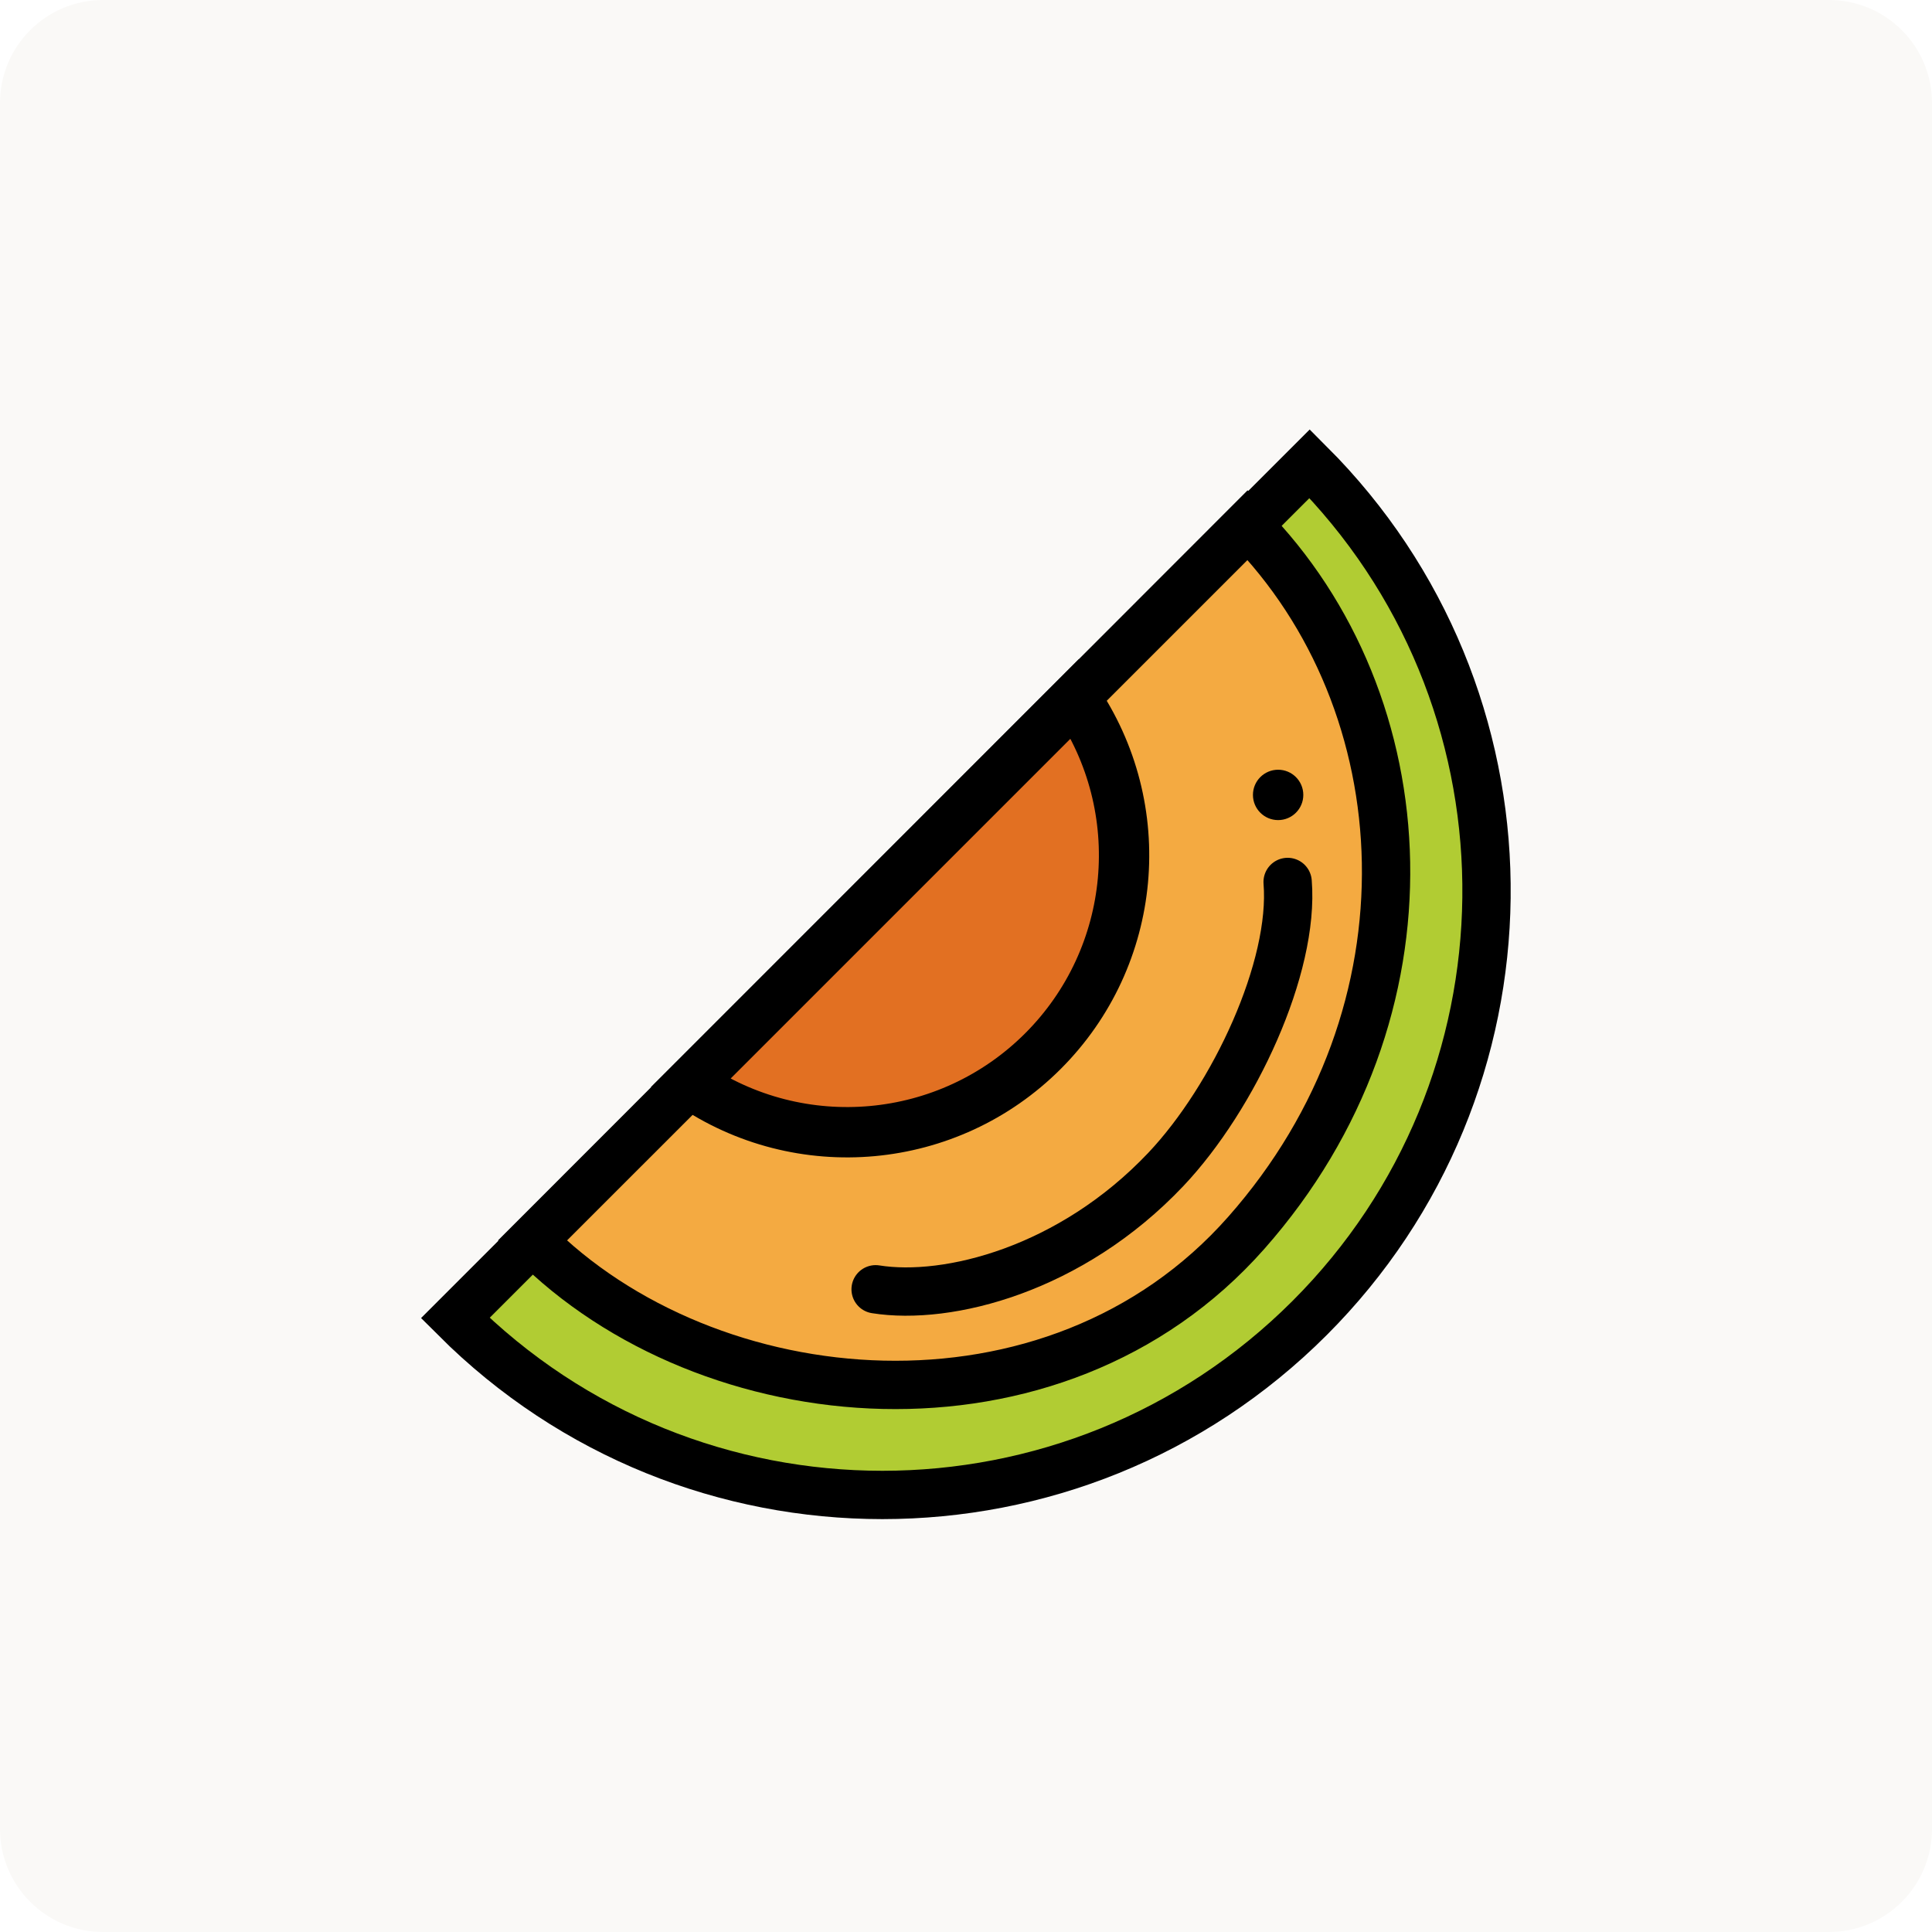
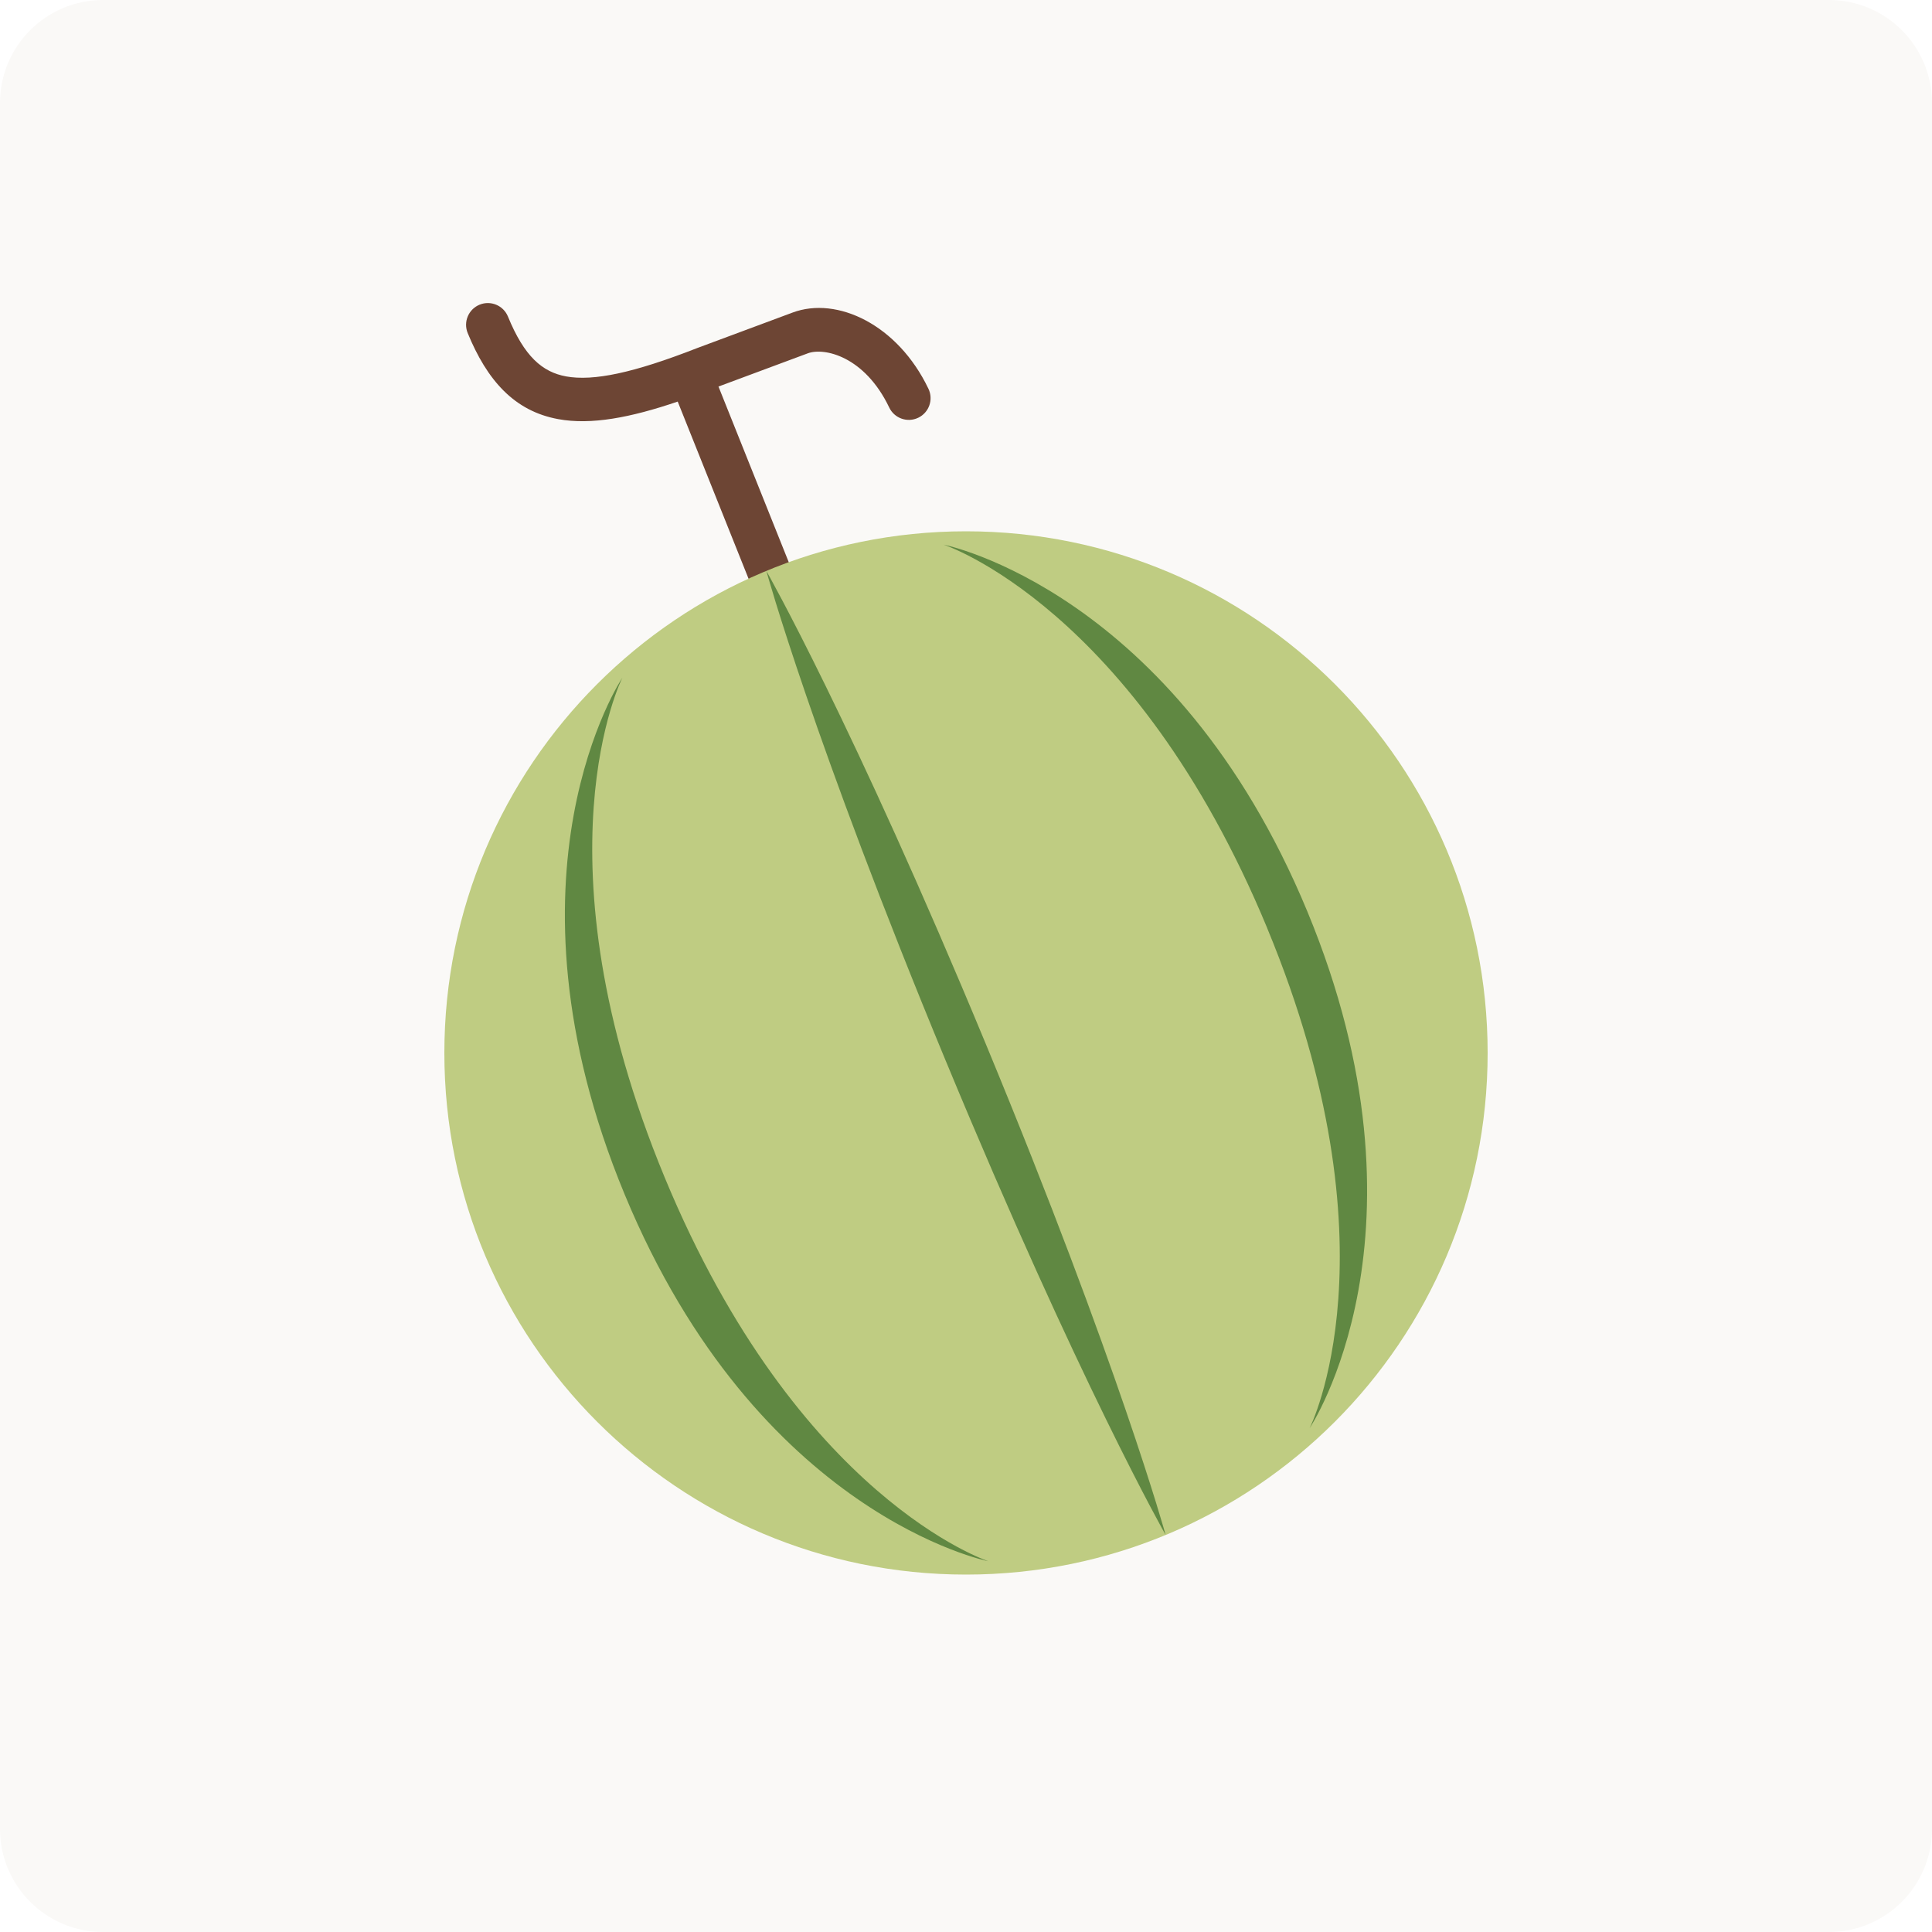
<svg xmlns="http://www.w3.org/2000/svg" width="300" height="300" viewBox="0 0 300 300" role="img">
  <rect width="300" height="300" fill="#FAF9F7" rx="16" />
-   <svg x="30" y="30" width="240" height="240" viewBox="0 0 72 72">
-     <g id="color">
-       <path fill="#b1cc33" d="m52.6 12.6a28.14 28.14 0 0 1-39.8 39.8z" />
-       <path fill="#f4aa41" d="m49.62 15.76c8.22 8.247 8.118 25.21-0.115 33.45-8.233 8.233-24.75 8.335-32.99 0.115z" />
-       <path fill="#e27022" d="m41.67 23.53a12.9 12.9 0 0 1-17.94 17.94z" />
-     </g>
-     <g id="line">
-       <path fill="none" stroke="#000" stroke-miterlimit="10" stroke-width="2.251" d="m52.01 12.6c0.168 0.168 0.333 0.337 0.495 0.508 10.49 11.02 10.32 28.47-0.498 39.29-10.99 10.99-28.81 10.99-39.8 0.002z" />
-       <path fill="none" stroke="#000" stroke-miterlimit="10" stroke-width="2.251" d="m49.11 15.44c8.167 8.299 9.065 22.67-0.053 32.99-8.942 10.13-25.08 8.628-33.27 0.357z" />
-       <path fill="none" stroke="#000" stroke-miterlimit="10" stroke-width="2.345" d="m41.09 23.53a12.9 12.9 0 0 1-17.94 17.94z" />
-       <path fill="none" stroke="#000" stroke-linecap="round" stroke-linejoin="round" stroke-width="2.251" d="m31.79 51.06c3.369 0.537 9.099-0.913 13.52-5.585 3.186-3.371 5.996-9.423 5.673-13.39" />
-       <circle cx="50.54" cy="28.03" r="1.173" />
+   <svg x="42" y="42" width="216" height="216" viewBox="0 0 32 32">
+     <g fill="none">
+       <path fill="#6D4534" d="M5.463 1.06a.5.5 0 1 0-.926.38c.443 1.08 1.067 1.795 2.085 1.98c.754.138 1.659-.034 2.746-.404l3.168 7.92a.5.5 0 0 0 .928-.372L10.306 2.67l2.054-.764c.376-.141 1.309.065 1.874 1.247a.5.5 0 0 0 .902-.432c-.704-1.473-2.1-2.135-3.125-1.753l-2.185.813l-.008.003c-1.464.573-2.388.767-3.017.653c-.546-.1-.962-.457-1.338-1.377" />
+       <path fill="#BFCC82" d="M28 18c0 6.627-5.373 12-12 12S4 24.627 4 18S9.373 6 16 6s12 5.373 12 12" />
+       <path fill="#608842" d="M22.93 15.13c-3.062-7.391-7.444-8.823-7.444-8.823s5.306 1.05 8.367 8.44c3.061 7.391.052 11.885.052 11.885s2.086-4.111-.976-11.502m-7.391 3.061c-3.062-7.39-4.13-11.278-4.13-11.278s1.992 3.505 5.054 10.896c3.061 7.39 4.13 11.278 4.13 11.278S18.6 25.582 15.538 18.19M8.095 9.368s-3.01 4.494.052 11.885c3.062 7.39 8.367 8.44 8.367 8.44s-4.382-1.432-7.443-8.823s-.976-11.502-.976-11.502" />
    </g>
  </svg>
</svg>
